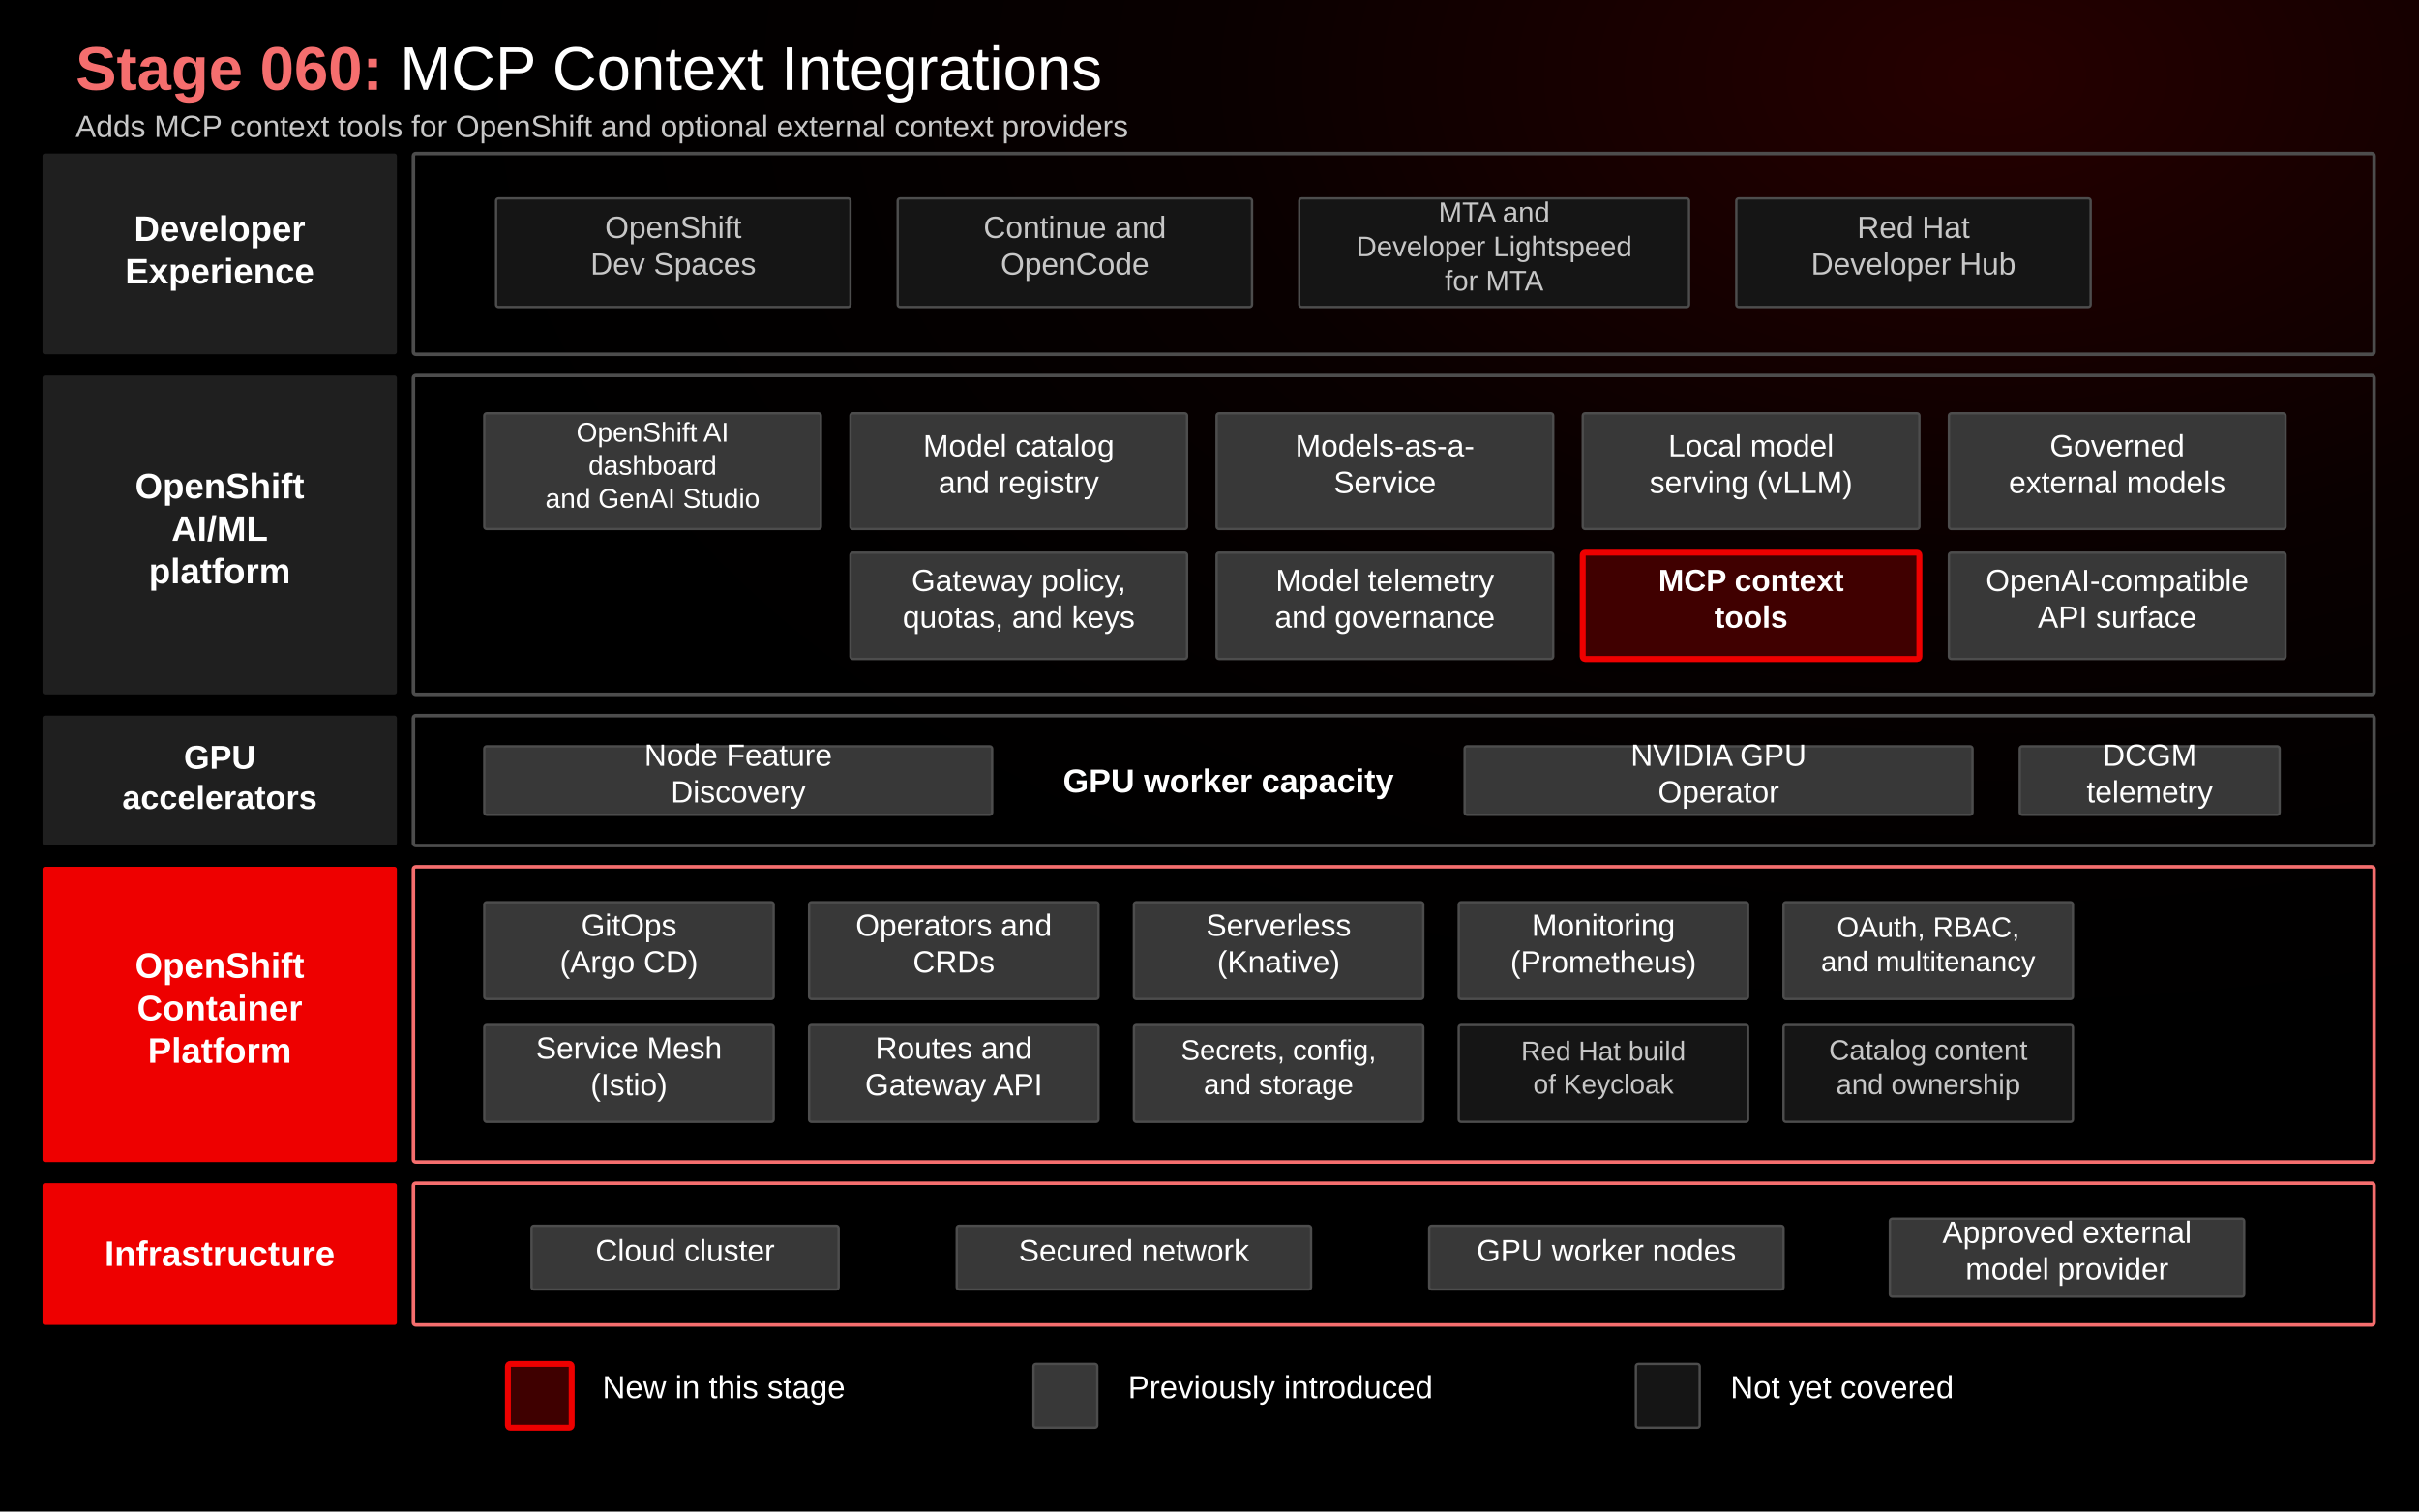
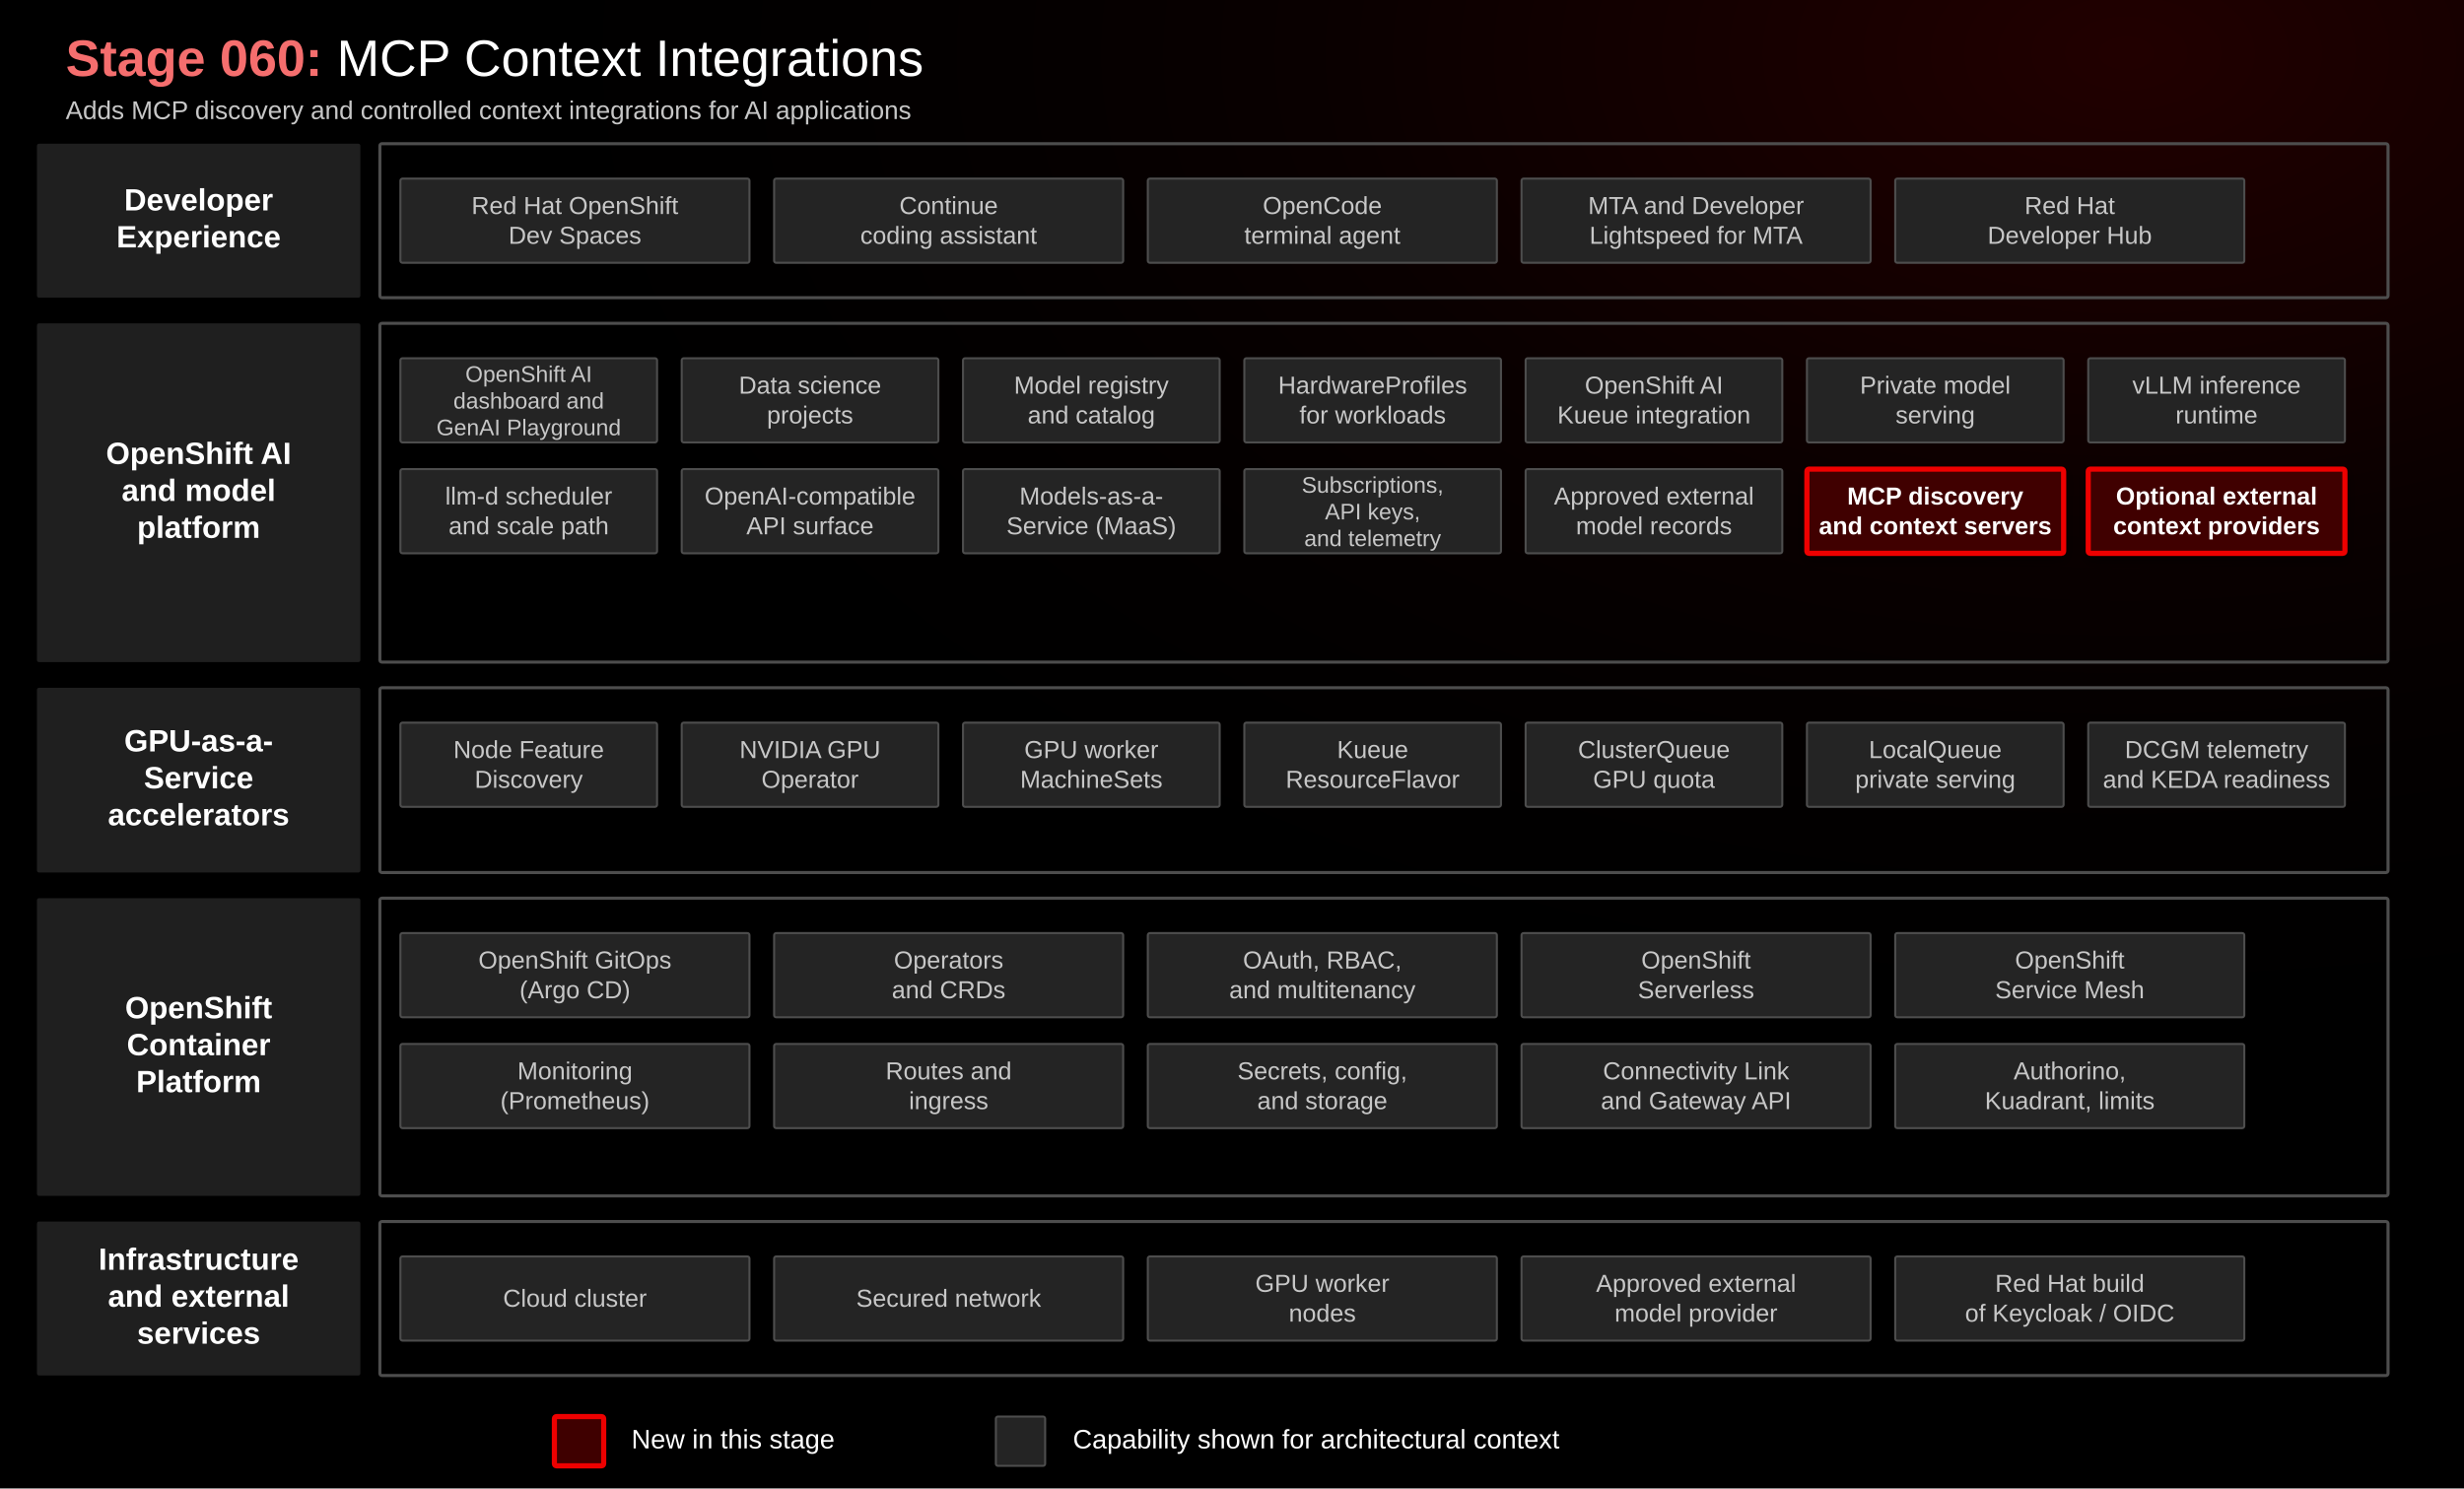
- <svg xmlns="http://www.w3.org/2000/svg" width="2048" height="1280" viewBox="0 0 2048 1280" role="img" aria-labelledby="title desc">
+ <svg xmlns="http://www.w3.org/2000/svg" width="2400" height="1450" viewBox="0 0 2400 1450" role="img" aria-labelledby="title desc">
  <style>.display{font-family:'Red Hat Display','Arial',sans-serif}.body{font-family:'Red Hat Text','Arial',sans-serif}.mono{font-family:'Red Hat Mono','Consolas',monospace}</style>
  <defs>
-     <radialGradient id="glow" cx="82%" cy="5%" r="70%">
-       <stop offset="0" stop-color="#ee0000" stop-opacity="0.16" />
-       <stop offset="0.45" stop-color="#ee0000" stop-opacity="0.04" />
+     <radialGradient id="glow" cx="86%" cy="4%" r="70%">
+       <stop offset="0" stop-color="#ee0000" stop-opacity="0.14" />
+       <stop offset="0.46" stop-color="#ee0000" stop-opacity="0.04" />
      <stop offset="1" stop-color="#000000" stop-opacity="0" />
    </radialGradient>
    <filter id="lift" x="-20%" y="-20%" width="140%" height="140%">
      <feDropShadow dx="0" dy="5" stdDeviation="5" flood-color="#000" flood-opacity="0.5" />
    </filter>
  </defs>
-   <rect width="2048" height="1280" fill="#000000" />
-   <rect width="2048" height="1280" fill="url(#glow)" />
-   <text x="64" y="76" class="display" font-size="52" fill="#ffffff" font-weight="400">
+   <rect width="2400" height="1450" fill="#000000" />
+   <rect width="2400" height="1450" fill="url(#glow)" />
+   <text x="64" y="74" class="display" font-size="50" fill="#ffffff" font-weight="400">
    <tspan fill="#f56e6e" font-weight="700">Stage 060:</tspan> MCP Context Integrations</text>
-   <text x="64" y="116" class="body" font-size="26" fill="#c7c7c7">Adds MCP context tools for OpenShift and optional external context providers</text>
-   <rect x="36" y="130" width="300" height="170" rx="2" fill="#1f1f1f" />
-   <text x="186" y="204" class="display" font-size="30" fill="#ffffff" font-weight="700" text-anchor="middle">Developer</text>
-   <text x="186" y="240" class="display" font-size="30" fill="#ffffff" font-weight="700" text-anchor="middle">Experience</text>
-   <rect x="350" y="130" width="1660" height="170" rx="2" fill="none" stroke="#4d4d4d" stroke-width="3" />
-   <rect x="36" y="318" width="300" height="270" rx="2" fill="#1f1f1f" />
-   <text x="186" y="422" class="display" font-size="30" fill="#ffffff" font-weight="700" text-anchor="middle">OpenShift</text>
-   <text x="186" y="458" class="display" font-size="30" fill="#ffffff" font-weight="700" text-anchor="middle">AI/ML</text>
-   <text x="186" y="494" class="display" font-size="30" fill="#ffffff" font-weight="700" text-anchor="middle">platform</text>
-   <rect x="350" y="318" width="1660" height="270" rx="2" fill="none" stroke="#4d4d4d" stroke-width="3" />
-   <rect x="36" y="606" width="300" height="110" rx="2" fill="#1f1f1f" />
-   <text x="186" y="651" class="display" font-size="28" fill="#ffffff" font-weight="700" text-anchor="middle">GPU</text>
-   <text x="186" y="685" class="display" font-size="28" fill="#ffffff" font-weight="700" text-anchor="middle">accelerators</text>
-   <rect x="350" y="606" width="1660" height="110" rx="2" fill="none" stroke="#4d4d4d" stroke-width="3" />
-   <rect x="36" y="734" width="300" height="250" rx="2" fill="#ee0000" />
-   <text x="186" y="828" class="display" font-size="30" fill="#ffffff" font-weight="700" text-anchor="middle">OpenShift</text>
-   <text x="186" y="864" class="display" font-size="30" fill="#ffffff" font-weight="700" text-anchor="middle">Container</text>
-   <text x="186" y="900" class="display" font-size="30" fill="#ffffff" font-weight="700" text-anchor="middle">Platform</text>
-   <rect x="350" y="734" width="1660" height="250" rx="2" fill="none" stroke="#f56e6e" stroke-width="3" />
-   <rect x="36" y="1002" width="300" height="120" rx="2" fill="#ee0000" />
-   <text x="186" y="1072" class="display" font-size="30" fill="#ffffff" font-weight="700" text-anchor="middle">Infrastructure</text>
-   <rect x="350" y="1002" width="1660" height="120" rx="2" fill="none" stroke="#f56e6e" stroke-width="3" />
-   <g>
-     <rect x="420" y="168" width="300" height="92" rx="2" fill="#151515" stroke="#4d4d4d" stroke-width="2" />
-     <text x="570" y="201.5" class="body" font-size="26" fill="#c7c7c7" font-weight="400" text-anchor="middle">OpenShift</text>
-     <text x="570" y="232.5" class="body" font-size="26" fill="#c7c7c7" font-weight="400" text-anchor="middle">Dev Spaces</text>
-   </g>
-   <g>
-     <rect x="760" y="168" width="300" height="92" rx="2" fill="#151515" stroke="#4d4d4d" stroke-width="2" />
-     <text x="910" y="201.5" class="body" font-size="26" fill="#c7c7c7" font-weight="400" text-anchor="middle">Continue and</text>
-     <text x="910" y="232.5" class="body" font-size="26" fill="#c7c7c7" font-weight="400" text-anchor="middle">OpenCode</text>
-   </g>
-   <g>
-     <rect x="1100" y="168" width="330" height="92" rx="2" fill="#151515" stroke="#4d4d4d" stroke-width="2" />
-     <text x="1265" y="188" class="body" font-size="24" fill="#c7c7c7" font-weight="400" text-anchor="middle">MTA and</text>
-     <text x="1265" y="217" class="body" font-size="24" fill="#c7c7c7" font-weight="400" text-anchor="middle">Developer Lightspeed</text>
-     <text x="1265" y="246" class="body" font-size="24" fill="#c7c7c7" font-weight="400" text-anchor="middle">for MTA</text>
-   </g>
-   <g>
-     <rect x="1470" y="168" width="300" height="92" rx="2" fill="#151515" stroke="#4d4d4d" stroke-width="2" />
-     <text x="1620" y="201.5" class="body" font-size="26" fill="#c7c7c7" font-weight="400" text-anchor="middle">Red Hat</text>
-     <text x="1620" y="232.5" class="body" font-size="26" fill="#c7c7c7" font-weight="400" text-anchor="middle">Developer Hub</text>
-   </g>
-   <g>
-     <rect x="410" y="350" width="285" height="98" rx="2" fill="#383838" stroke="#4d4d4d" stroke-width="2" />
-     <text x="552.5" y="374" class="body" font-size="23" fill="#ffffff" font-weight="400" text-anchor="middle">OpenShift AI</text>
-     <text x="552.5" y="402" class="body" font-size="23" fill="#ffffff" font-weight="400" text-anchor="middle">dashboard</text>
-     <text x="552.5" y="430" class="body" font-size="23" fill="#ffffff" font-weight="400" text-anchor="middle">and GenAI Studio</text>
-   </g>
-   <g>
-     <rect x="720" y="350" width="285" height="98" rx="2" fill="#383838" stroke="#4d4d4d" stroke-width="2" />
-     <text x="862.5" y="386.5" class="body" font-size="26" fill="#ffffff" font-weight="400" text-anchor="middle">Model catalog</text>
-     <text x="862.5" y="417.5" class="body" font-size="26" fill="#ffffff" font-weight="400" text-anchor="middle">and registry</text>
-   </g>
-   <g>
-     <rect x="1030" y="350" width="285" height="98" rx="2" fill="#383838" stroke="#4d4d4d" stroke-width="2" />
-     <text x="1172.5" y="386.5" class="body" font-size="26" fill="#ffffff" font-weight="400" text-anchor="middle">Models-as-a-</text>
-     <text x="1172.5" y="417.5" class="body" font-size="26" fill="#ffffff" font-weight="400" text-anchor="middle">Service</text>
-   </g>
-   <g>
-     <rect x="1340" y="350" width="285" height="98" rx="2" fill="#383838" stroke="#4d4d4d" stroke-width="2" />
-     <text x="1482.5" y="386.5" class="body" font-size="26" fill="#ffffff" font-weight="400" text-anchor="middle">Local model</text>
-     <text x="1482.5" y="417.5" class="body" font-size="26" fill="#ffffff" font-weight="400" text-anchor="middle">serving (vLLM)</text>
-   </g>
-   <g>
-     <rect x="1650" y="350" width="285" height="98" rx="2" fill="#383838" stroke="#4d4d4d" stroke-width="2" />
-     <text x="1792.5" y="386.5" class="body" font-size="26" fill="#ffffff" font-weight="400" text-anchor="middle">Governed</text>
-     <text x="1792.5" y="417.5" class="body" font-size="26" fill="#ffffff" font-weight="400" text-anchor="middle">external models</text>
-   </g>
-   <g>
-     <rect x="720" y="468" width="285" height="90" rx="2" fill="#383838" stroke="#4d4d4d" stroke-width="2" />
-     <text x="862.5" y="500.5" class="body" font-size="26" fill="#ffffff" font-weight="400" text-anchor="middle">Gateway policy,</text>
-     <text x="862.5" y="531.5" class="body" font-size="26" fill="#ffffff" font-weight="400" text-anchor="middle">quotas, and keys</text>
-   </g>
-   <g>
-     <rect x="1030" y="468" width="285" height="90" rx="2" fill="#383838" stroke="#4d4d4d" stroke-width="2" />
-     <text x="1172.5" y="500.5" class="body" font-size="26" fill="#ffffff" font-weight="400" text-anchor="middle">Model telemetry</text>
-     <text x="1172.5" y="531.5" class="body" font-size="26" fill="#ffffff" font-weight="400" text-anchor="middle">and governance</text>
+   <text x="64" y="116" class="body" font-size="25" fill="#c7c7c7">Adds MCP discovery and controlled context integrations for AI applications</text>
+   <rect x="36" y="140" width="315" height="150" rx="2" fill="#1f1f1f" />
+   <text x="193.5" y="205" class="body" font-size="30" fill="#ffffff" font-weight="700" text-anchor="middle">Developer</text>
+   <text x="193.5" y="241" class="body" font-size="30" fill="#ffffff" font-weight="700" text-anchor="middle">Experience</text>
+   <rect x="370" y="140" width="1956" height="150" rx="2" fill="none" stroke="#4d4d4d" stroke-width="3" />
+   <g>
+     <rect x="390" y="174" width="340" height="82" rx="2" fill="#242424" stroke="#4d4d4d" stroke-width="2" />
+     <text x="560" y="208.5" class="body" font-size="24" fill="#c7c7c7" font-weight="400" text-anchor="middle">Red Hat OpenShift</text>
+     <text x="560" y="237.5" class="body" font-size="24" fill="#c7c7c7" font-weight="400" text-anchor="middle">Dev Spaces</text>
+   </g>
+   <g>
+     <rect x="754" y="174" width="340" height="82" rx="2" fill="#242424" stroke="#4d4d4d" stroke-width="2" />
+     <text x="924" y="208.5" class="body" font-size="24" fill="#c7c7c7" font-weight="400" text-anchor="middle">Continue</text>
+     <text x="924" y="237.5" class="body" font-size="24" fill="#c7c7c7" font-weight="400" text-anchor="middle">coding assistant</text>
+   </g>
+   <g>
+     <rect x="1118" y="174" width="340" height="82" rx="2" fill="#242424" stroke="#4d4d4d" stroke-width="2" />
+     <text x="1288" y="208.5" class="body" font-size="24" fill="#c7c7c7" font-weight="400" text-anchor="middle">OpenCode</text>
+     <text x="1288" y="237.5" class="body" font-size="24" fill="#c7c7c7" font-weight="400" text-anchor="middle">terminal agent</text>
+   </g>
+   <g>
+     <rect x="1482" y="174" width="340" height="82" rx="2" fill="#242424" stroke="#4d4d4d" stroke-width="2" />
+     <text x="1652" y="208.5" class="body" font-size="24" fill="#c7c7c7" font-weight="400" text-anchor="middle">MTA and Developer</text>
+     <text x="1652" y="237.5" class="body" font-size="24" fill="#c7c7c7" font-weight="400" text-anchor="middle">Lightspeed for MTA</text>
+   </g>
+   <g>
+     <rect x="1846" y="174" width="340" height="82" rx="2" fill="#242424" stroke="#4d4d4d" stroke-width="2" />
+     <text x="2016" y="208.5" class="body" font-size="24" fill="#c7c7c7" font-weight="400" text-anchor="middle">Red Hat</text>
+     <text x="2016" y="237.5" class="body" font-size="24" fill="#c7c7c7" font-weight="400" text-anchor="middle">Developer Hub</text>
+   </g>
+   <rect x="36" y="315" width="315" height="330" rx="2" fill="#1f1f1f" />
+   <text x="193.5" y="452" class="body" font-size="30" fill="#ffffff" font-weight="700" text-anchor="middle">OpenShift AI</text>
+   <text x="193.5" y="488" class="body" font-size="30" fill="#ffffff" font-weight="700" text-anchor="middle">and model</text>
+   <text x="193.5" y="524" class="body" font-size="30" fill="#ffffff" font-weight="700" text-anchor="middle">platform</text>
+   <rect x="370" y="315" width="1956" height="330" rx="2" fill="none" stroke="#4d4d4d" stroke-width="3" />
+   <g>
+     <rect x="390" y="349" width="250" height="82" rx="2" fill="#242424" stroke="#4d4d4d" stroke-width="2" />
+     <text x="515" y="372" class="body" font-size="22" fill="#c7c7c7" font-weight="400" text-anchor="middle">OpenShift AI</text>
+     <text x="515" y="398" class="body" font-size="22" fill="#c7c7c7" font-weight="400" text-anchor="middle">dashboard and</text>
+     <text x="515" y="424" class="body" font-size="22" fill="#c7c7c7" font-weight="400" text-anchor="middle">GenAI Playground</text>
+   </g>
+   <g>
+     <rect x="664" y="349" width="250" height="82" rx="2" fill="#242424" stroke="#4d4d4d" stroke-width="2" />
+     <text x="789" y="383.5" class="body" font-size="24" fill="#c7c7c7" font-weight="400" text-anchor="middle">Data science</text>
+     <text x="789" y="412.5" class="body" font-size="24" fill="#c7c7c7" font-weight="400" text-anchor="middle">projects</text>
+   </g>
+   <g>
+     <rect x="938" y="349" width="250" height="82" rx="2" fill="#242424" stroke="#4d4d4d" stroke-width="2" />
+     <text x="1063" y="383.5" class="body" font-size="24" fill="#c7c7c7" font-weight="400" text-anchor="middle">Model registry</text>
+     <text x="1063" y="412.5" class="body" font-size="24" fill="#c7c7c7" font-weight="400" text-anchor="middle">and catalog</text>
+   </g>
+   <g>
+     <rect x="1212" y="349" width="250" height="82" rx="2" fill="#242424" stroke="#4d4d4d" stroke-width="2" />
+     <text x="1337" y="383.5" class="body" font-size="24" fill="#c7c7c7" font-weight="400" text-anchor="middle">HardwareProfiles</text>
+     <text x="1337" y="412.5" class="body" font-size="24" fill="#c7c7c7" font-weight="400" text-anchor="middle">for workloads</text>
+   </g>
+   <g>
+     <rect x="1486" y="349" width="250" height="82" rx="2" fill="#242424" stroke="#4d4d4d" stroke-width="2" />
+     <text x="1611" y="383.5" class="body" font-size="24" fill="#c7c7c7" font-weight="400" text-anchor="middle">OpenShift AI</text>
+     <text x="1611" y="412.5" class="body" font-size="24" fill="#c7c7c7" font-weight="400" text-anchor="middle">Kueue integration</text>
+   </g>
+   <g>
+     <rect x="1760" y="349" width="250" height="82" rx="2" fill="#242424" stroke="#4d4d4d" stroke-width="2" />
+     <text x="1885" y="383.5" class="body" font-size="24" fill="#c7c7c7" font-weight="400" text-anchor="middle">Private model</text>
+     <text x="1885" y="412.5" class="body" font-size="24" fill="#c7c7c7" font-weight="400" text-anchor="middle">serving</text>
+   </g>
+   <g>
+     <rect x="2034" y="349" width="250" height="82" rx="2" fill="#242424" stroke="#4d4d4d" stroke-width="2" />
+     <text x="2159" y="383.5" class="body" font-size="24" fill="#c7c7c7" font-weight="400" text-anchor="middle">vLLM inference</text>
+     <text x="2159" y="412.5" class="body" font-size="24" fill="#c7c7c7" font-weight="400" text-anchor="middle">runtime</text>
+   </g>
+   <g>
+     <rect x="390" y="457" width="250" height="82" rx="2" fill="#242424" stroke="#4d4d4d" stroke-width="2" />
+     <text x="515" y="491.5" class="body" font-size="24" fill="#c7c7c7" font-weight="400" text-anchor="middle">llm-d scheduler</text>
+     <text x="515" y="520.5" class="body" font-size="24" fill="#c7c7c7" font-weight="400" text-anchor="middle">and scale path</text>
+   </g>
+   <g>
+     <rect x="664" y="457" width="250" height="82" rx="2" fill="#242424" stroke="#4d4d4d" stroke-width="2" />
+     <text x="789" y="491.5" class="body" font-size="24" fill="#c7c7c7" font-weight="400" text-anchor="middle">OpenAI-compatible</text>
+     <text x="789" y="520.5" class="body" font-size="24" fill="#c7c7c7" font-weight="400" text-anchor="middle">API surface</text>
+   </g>
+   <g>
+     <rect x="938" y="457" width="250" height="82" rx="2" fill="#242424" stroke="#4d4d4d" stroke-width="2" />
+     <text x="1063" y="491.5" class="body" font-size="24" fill="#c7c7c7" font-weight="400" text-anchor="middle">Models-as-a-</text>
+     <text x="1063" y="520.5" class="body" font-size="24" fill="#c7c7c7" font-weight="400" text-anchor="middle">Service (MaaS)</text>
+   </g>
+   <g>
+     <rect x="1212" y="457" width="250" height="82" rx="2" fill="#242424" stroke="#4d4d4d" stroke-width="2" />
+     <text x="1337" y="480" class="body" font-size="22" fill="#c7c7c7" font-weight="400" text-anchor="middle">Subscriptions,</text>
+     <text x="1337" y="506" class="body" font-size="22" fill="#c7c7c7" font-weight="400" text-anchor="middle">API keys,</text>
+     <text x="1337" y="532" class="body" font-size="22" fill="#c7c7c7" font-weight="400" text-anchor="middle">and telemetry</text>
+   </g>
+   <g>
+     <rect x="1486" y="457" width="250" height="82" rx="2" fill="#242424" stroke="#4d4d4d" stroke-width="2" />
+     <text x="1611" y="491.5" class="body" font-size="24" fill="#c7c7c7" font-weight="400" text-anchor="middle">Approved external</text>
+     <text x="1611" y="520.5" class="body" font-size="24" fill="#c7c7c7" font-weight="400" text-anchor="middle">model records</text>
  </g>
  <g filter="url(#lift)">
-     <rect x="1340" y="468" width="285" height="90" rx="2" fill="#3f0000" stroke="#ee0000" stroke-width="5" />
-     <text x="1482.5" y="500.5" class="body" font-size="26" fill="#ffffff" font-weight="700" text-anchor="middle">MCP context</text>
-     <text x="1482.5" y="531.5" class="body" font-size="26" fill="#ffffff" font-weight="700" text-anchor="middle">tools</text>
-   </g>
-   <g>
-     <rect x="1650" y="468" width="285" height="90" rx="2" fill="#383838" stroke="#4d4d4d" stroke-width="2" />
-     <text x="1792.5" y="500.5" class="body" font-size="26" fill="#ffffff" font-weight="400" text-anchor="middle">OpenAI-compatible</text>
-     <text x="1792.5" y="531.5" class="body" font-size="26" fill="#ffffff" font-weight="400" text-anchor="middle">API surface</text>
-   </g>
-   <g>
-     <rect x="410" y="632" width="430" height="58" rx="2" fill="#383838" stroke="#4d4d4d" stroke-width="2" />
-     <text x="625" y="648.5" class="body" font-size="26" fill="#ffffff" font-weight="400" text-anchor="middle">Node Feature</text>
-     <text x="625" y="679.5" class="body" font-size="26" fill="#ffffff" font-weight="400" text-anchor="middle">Discovery</text>
-   </g>
-   <text x="1040" y="671" class="display" font-size="28" fill="#ffffff" font-weight="700" text-anchor="middle">GPU worker capacity</text>
-   <g>
-     <rect x="1240" y="632" width="430" height="58" rx="2" fill="#383838" stroke="#4d4d4d" stroke-width="2" />
-     <text x="1455" y="648.5" class="body" font-size="26" fill="#ffffff" font-weight="400" text-anchor="middle">NVIDIA GPU</text>
-     <text x="1455" y="679.5" class="body" font-size="26" fill="#ffffff" font-weight="400" text-anchor="middle">Operator</text>
-   </g>
-   <g>
-     <rect x="1710" y="632" width="220" height="58" rx="2" fill="#383838" stroke="#4d4d4d" stroke-width="2" />
-     <text x="1820" y="648.5" class="body" font-size="26" fill="#ffffff" font-weight="400" text-anchor="middle">DCGM</text>
-     <text x="1820" y="679.5" class="body" font-size="26" fill="#ffffff" font-weight="400" text-anchor="middle">telemetry</text>
-   </g>
-   <g>
-     <rect x="410" y="764" width="245" height="82" rx="2" fill="#383838" stroke="#4d4d4d" stroke-width="2" />
-     <text x="532.5" y="792.5" class="body" font-size="26" fill="#ffffff" font-weight="400" text-anchor="middle">GitOps</text>
-     <text x="532.5" y="823.5" class="body" font-size="26" fill="#ffffff" font-weight="400" text-anchor="middle">(Argo CD)</text>
-   </g>
-   <g>
-     <rect x="685" y="764" width="245" height="82" rx="2" fill="#383838" stroke="#4d4d4d" stroke-width="2" />
-     <text x="807.5" y="792.5" class="body" font-size="26" fill="#ffffff" font-weight="400" text-anchor="middle">Operators and</text>
-     <text x="807.5" y="823.5" class="body" font-size="26" fill="#ffffff" font-weight="400" text-anchor="middle">CRDs</text>
-   </g>
-   <g>
-     <rect x="960" y="764" width="245" height="82" rx="2" fill="#383838" stroke="#4d4d4d" stroke-width="2" />
-     <text x="1082.5" y="792.5" class="body" font-size="26" fill="#ffffff" font-weight="400" text-anchor="middle">Serverless</text>
-     <text x="1082.5" y="823.5" class="body" font-size="26" fill="#ffffff" font-weight="400" text-anchor="middle">(Knative)</text>
-   </g>
-   <g>
-     <rect x="1235" y="764" width="245" height="82" rx="2" fill="#383838" stroke="#4d4d4d" stroke-width="2" />
-     <text x="1357.5" y="792.5" class="body" font-size="26" fill="#ffffff" font-weight="400" text-anchor="middle">Monitoring</text>
-     <text x="1357.5" y="823.5" class="body" font-size="26" fill="#ffffff" font-weight="400" text-anchor="middle">(Prometheus)</text>
-   </g>
-   <g>
-     <rect x="1510" y="764" width="245" height="82" rx="2" fill="#383838" stroke="#4d4d4d" stroke-width="2" />
-     <text x="1632.5" y="793.5" class="body" font-size="24" fill="#ffffff" font-weight="400" text-anchor="middle">OAuth, RBAC,</text>
-     <text x="1632.5" y="822.5" class="body" font-size="24" fill="#ffffff" font-weight="400" text-anchor="middle">and multitenancy</text>
-   </g>
-   <g>
-     <rect x="410" y="868" width="245" height="82" rx="2" fill="#383838" stroke="#4d4d4d" stroke-width="2" />
-     <text x="532.5" y="896.5" class="body" font-size="26" fill="#ffffff" font-weight="400" text-anchor="middle">Service Mesh</text>
-     <text x="532.5" y="927.5" class="body" font-size="26" fill="#ffffff" font-weight="400" text-anchor="middle">(Istio)</text>
-   </g>
-   <g>
-     <rect x="685" y="868" width="245" height="82" rx="2" fill="#383838" stroke="#4d4d4d" stroke-width="2" />
-     <text x="807.5" y="896.5" class="body" font-size="26" fill="#ffffff" font-weight="400" text-anchor="middle">Routes and</text>
-     <text x="807.5" y="927.5" class="body" font-size="26" fill="#ffffff" font-weight="400" text-anchor="middle">Gateway API</text>
-   </g>
-   <g>
-     <rect x="960" y="868" width="245" height="82" rx="2" fill="#383838" stroke="#4d4d4d" stroke-width="2" />
-     <text x="1082.5" y="897.5" class="body" font-size="24" fill="#ffffff" font-weight="400" text-anchor="middle">Secrets, config,</text>
-     <text x="1082.5" y="926.5" class="body" font-size="24" fill="#ffffff" font-weight="400" text-anchor="middle">and storage</text>
-   </g>
-   <g>
-     <rect x="1235" y="868" width="245" height="82" rx="2" fill="#151515" stroke="#4d4d4d" stroke-width="2" />
-     <text x="1357.5" y="898" class="body" font-size="23" fill="#c7c7c7" font-weight="400" text-anchor="middle">Red Hat build</text>
-     <text x="1357.5" y="926" class="body" font-size="23" fill="#c7c7c7" font-weight="400" text-anchor="middle">of Keycloak</text>
-   </g>
-   <g>
-     <rect x="1510" y="868" width="245" height="82" rx="2" fill="#151515" stroke="#4d4d4d" stroke-width="2" />
-     <text x="1632.5" y="897.5" class="body" font-size="24" fill="#c7c7c7" font-weight="400" text-anchor="middle">Catalog content</text>
-     <text x="1632.5" y="926.5" class="body" font-size="24" fill="#c7c7c7" font-weight="400" text-anchor="middle">and ownership</text>
-   </g>
-   <g>
-     <rect x="450" y="1038" width="260" height="54" rx="2" fill="#383838" stroke="#4d4d4d" stroke-width="2" />
-     <text x="580" y="1068" class="body" font-size="26" fill="#ffffff" font-weight="400" text-anchor="middle">Cloud cluster</text>
-   </g>
-   <g>
-     <rect x="810" y="1038" width="300" height="54" rx="2" fill="#383838" stroke="#4d4d4d" stroke-width="2" />
-     <text x="960" y="1068" class="body" font-size="26" fill="#ffffff" font-weight="400" text-anchor="middle">Secured network</text>
-   </g>
-   <g>
-     <rect x="1210" y="1038" width="300" height="54" rx="2" fill="#383838" stroke="#4d4d4d" stroke-width="2" />
-     <text x="1360" y="1068" class="body" font-size="26" fill="#ffffff" font-weight="400" text-anchor="middle">GPU worker nodes</text>
-   </g>
-   <g>
-     <rect x="1600" y="1032" width="300" height="66" rx="2" fill="#383838" stroke="#4d4d4d" stroke-width="2" />
-     <text x="1750" y="1052.5" class="body" font-size="26" fill="#ffffff" font-weight="400" text-anchor="middle">Approved external</text>
-     <text x="1750" y="1083.5" class="body" font-size="26" fill="#ffffff" font-weight="400" text-anchor="middle">model provider</text>
-   </g>
-   <g>
-     <rect x="430" y="1155" width="54" height="54" rx="2" fill="#3f0000" stroke="#ee0000" stroke-width="5" />
-     <text x="510" y="1184" class="body" font-size="27" fill="#ffffff">New in this stage</text>
-     <rect x="875" y="1155" width="54" height="54" rx="2" fill="#383838" stroke="#4d4d4d" stroke-width="2" />
-     <text x="955" y="1184" class="body" font-size="27" fill="#ffffff">Previously introduced</text>
-     <rect x="1385" y="1155" width="54" height="54" rx="2" fill="#151515" stroke="#4d4d4d" stroke-width="2" />
-     <text x="1465" y="1184" class="body" font-size="27" fill="#ffffff">Not yet covered</text>
+     <rect x="1760" y="457" width="250" height="82" rx="2" fill="#3f0000" stroke="#ee0000" stroke-width="5" />
+     <text x="1885" y="491.5" class="body" font-size="24" fill="#ffffff" font-weight="700" text-anchor="middle">MCP discovery</text>
+     <text x="1885" y="520.5" class="body" font-size="24" fill="#ffffff" font-weight="700" text-anchor="middle">and context servers</text>
+   </g>
+   <g filter="url(#lift)">
+     <rect x="2034" y="457" width="250" height="82" rx="2" fill="#3f0000" stroke="#ee0000" stroke-width="5" />
+     <text x="2159" y="491.5" class="body" font-size="24" fill="#ffffff" font-weight="700" text-anchor="middle">Optional external</text>
+     <text x="2159" y="520.5" class="body" font-size="24" fill="#ffffff" font-weight="700" text-anchor="middle">context providers</text>
+   </g>
+   <rect x="36" y="670" width="315" height="180" rx="2" fill="#1f1f1f" />
+   <text x="193.5" y="732" class="body" font-size="30" fill="#ffffff" font-weight="700" text-anchor="middle">GPU-as-a-</text>
+   <text x="193.5" y="768" class="body" font-size="30" fill="#ffffff" font-weight="700" text-anchor="middle">Service</text>
+   <text x="193.5" y="804" class="body" font-size="30" fill="#ffffff" font-weight="700" text-anchor="middle">accelerators</text>
+   <rect x="370" y="670" width="1956" height="180" rx="2" fill="none" stroke="#4d4d4d" stroke-width="3" />
+   <g>
+     <rect x="390" y="704" width="250" height="82" rx="2" fill="#242424" stroke="#4d4d4d" stroke-width="2" />
+     <text x="515" y="738.5" class="body" font-size="24" fill="#c7c7c7" font-weight="400" text-anchor="middle">Node Feature</text>
+     <text x="515" y="767.5" class="body" font-size="24" fill="#c7c7c7" font-weight="400" text-anchor="middle">Discovery</text>
+   </g>
+   <g>
+     <rect x="664" y="704" width="250" height="82" rx="2" fill="#242424" stroke="#4d4d4d" stroke-width="2" />
+     <text x="789" y="738.5" class="body" font-size="24" fill="#c7c7c7" font-weight="400" text-anchor="middle">NVIDIA GPU</text>
+     <text x="789" y="767.5" class="body" font-size="24" fill="#c7c7c7" font-weight="400" text-anchor="middle">Operator</text>
+   </g>
+   <g>
+     <rect x="938" y="704" width="250" height="82" rx="2" fill="#242424" stroke="#4d4d4d" stroke-width="2" />
+     <text x="1063" y="738.5" class="body" font-size="24" fill="#c7c7c7" font-weight="400" text-anchor="middle">GPU worker</text>
+     <text x="1063" y="767.5" class="body" font-size="24" fill="#c7c7c7" font-weight="400" text-anchor="middle">MachineSets</text>
+   </g>
+   <g>
+     <rect x="1212" y="704" width="250" height="82" rx="2" fill="#242424" stroke="#4d4d4d" stroke-width="2" />
+     <text x="1337" y="738.5" class="body" font-size="24" fill="#c7c7c7" font-weight="400" text-anchor="middle">Kueue</text>
+     <text x="1337" y="767.5" class="body" font-size="24" fill="#c7c7c7" font-weight="400" text-anchor="middle">ResourceFlavor</text>
+   </g>
+   <g>
+     <rect x="1486" y="704" width="250" height="82" rx="2" fill="#242424" stroke="#4d4d4d" stroke-width="2" />
+     <text x="1611" y="738.5" class="body" font-size="24" fill="#c7c7c7" font-weight="400" text-anchor="middle">ClusterQueue</text>
+     <text x="1611" y="767.5" class="body" font-size="24" fill="#c7c7c7" font-weight="400" text-anchor="middle">GPU quota</text>
+   </g>
+   <g>
+     <rect x="1760" y="704" width="250" height="82" rx="2" fill="#242424" stroke="#4d4d4d" stroke-width="2" />
+     <text x="1885" y="738.5" class="body" font-size="24" fill="#c7c7c7" font-weight="400" text-anchor="middle">LocalQueue</text>
+     <text x="1885" y="767.5" class="body" font-size="24" fill="#c7c7c7" font-weight="400" text-anchor="middle">private serving</text>
+   </g>
+   <g>
+     <rect x="2034" y="704" width="250" height="82" rx="2" fill="#242424" stroke="#4d4d4d" stroke-width="2" />
+     <text x="2159" y="738.5" class="body" font-size="24" fill="#c7c7c7" font-weight="400" text-anchor="middle">DCGM telemetry</text>
+     <text x="2159" y="767.5" class="body" font-size="24" fill="#c7c7c7" font-weight="400" text-anchor="middle">and KEDA readiness</text>
+   </g>
+   <rect x="36" y="875" width="315" height="290" rx="2" fill="#1f1f1f" />
+   <text x="193.5" y="992" class="body" font-size="30" fill="#ffffff" font-weight="700" text-anchor="middle">OpenShift</text>
+   <text x="193.5" y="1028" class="body" font-size="30" fill="#ffffff" font-weight="700" text-anchor="middle">Container</text>
+   <text x="193.5" y="1064" class="body" font-size="30" fill="#ffffff" font-weight="700" text-anchor="middle">Platform</text>
+   <rect x="370" y="875" width="1956" height="290" rx="2" fill="none" stroke="#4d4d4d" stroke-width="3" />
+   <g>
+     <rect x="390" y="909" width="340" height="82" rx="2" fill="#242424" stroke="#4d4d4d" stroke-width="2" />
+     <text x="560" y="943.5" class="body" font-size="24" fill="#c7c7c7" font-weight="400" text-anchor="middle">OpenShift GitOps</text>
+     <text x="560" y="972.5" class="body" font-size="24" fill="#c7c7c7" font-weight="400" text-anchor="middle">(Argo CD)</text>
+   </g>
+   <g>
+     <rect x="754" y="909" width="340" height="82" rx="2" fill="#242424" stroke="#4d4d4d" stroke-width="2" />
+     <text x="924" y="943.5" class="body" font-size="24" fill="#c7c7c7" font-weight="400" text-anchor="middle">Operators</text>
+     <text x="924" y="972.5" class="body" font-size="24" fill="#c7c7c7" font-weight="400" text-anchor="middle">and CRDs</text>
+   </g>
+   <g>
+     <rect x="1118" y="909" width="340" height="82" rx="2" fill="#242424" stroke="#4d4d4d" stroke-width="2" />
+     <text x="1288" y="943.5" class="body" font-size="24" fill="#c7c7c7" font-weight="400" text-anchor="middle">OAuth, RBAC,</text>
+     <text x="1288" y="972.5" class="body" font-size="24" fill="#c7c7c7" font-weight="400" text-anchor="middle">and multitenancy</text>
+   </g>
+   <g>
+     <rect x="1482" y="909" width="340" height="82" rx="2" fill="#242424" stroke="#4d4d4d" stroke-width="2" />
+     <text x="1652" y="943.5" class="body" font-size="24" fill="#c7c7c7" font-weight="400" text-anchor="middle">OpenShift</text>
+     <text x="1652" y="972.5" class="body" font-size="24" fill="#c7c7c7" font-weight="400" text-anchor="middle">Serverless</text>
+   </g>
+   <g>
+     <rect x="1846" y="909" width="340" height="82" rx="2" fill="#242424" stroke="#4d4d4d" stroke-width="2" />
+     <text x="2016" y="943.5" class="body" font-size="24" fill="#c7c7c7" font-weight="400" text-anchor="middle">OpenShift</text>
+     <text x="2016" y="972.5" class="body" font-size="24" fill="#c7c7c7" font-weight="400" text-anchor="middle">Service Mesh</text>
+   </g>
+   <g>
+     <rect x="390" y="1017" width="340" height="82" rx="2" fill="#242424" stroke="#4d4d4d" stroke-width="2" />
+     <text x="560" y="1051.5" class="body" font-size="24" fill="#c7c7c7" font-weight="400" text-anchor="middle">Monitoring</text>
+     <text x="560" y="1080.5" class="body" font-size="24" fill="#c7c7c7" font-weight="400" text-anchor="middle">(Prometheus)</text>
+   </g>
+   <g>
+     <rect x="754" y="1017" width="340" height="82" rx="2" fill="#242424" stroke="#4d4d4d" stroke-width="2" />
+     <text x="924" y="1051.5" class="body" font-size="24" fill="#c7c7c7" font-weight="400" text-anchor="middle">Routes and</text>
+     <text x="924" y="1080.5" class="body" font-size="24" fill="#c7c7c7" font-weight="400" text-anchor="middle">ingress</text>
+   </g>
+   <g>
+     <rect x="1118" y="1017" width="340" height="82" rx="2" fill="#242424" stroke="#4d4d4d" stroke-width="2" />
+     <text x="1288" y="1051.5" class="body" font-size="24" fill="#c7c7c7" font-weight="400" text-anchor="middle">Secrets, config,</text>
+     <text x="1288" y="1080.5" class="body" font-size="24" fill="#c7c7c7" font-weight="400" text-anchor="middle">and storage</text>
+   </g>
+   <g>
+     <rect x="1482" y="1017" width="340" height="82" rx="2" fill="#242424" stroke="#4d4d4d" stroke-width="2" />
+     <text x="1652" y="1051.5" class="body" font-size="24" fill="#c7c7c7" font-weight="400" text-anchor="middle">Connectivity Link</text>
+     <text x="1652" y="1080.5" class="body" font-size="24" fill="#c7c7c7" font-weight="400" text-anchor="middle">and Gateway API</text>
+   </g>
+   <g>
+     <rect x="1846" y="1017" width="340" height="82" rx="2" fill="#242424" stroke="#4d4d4d" stroke-width="2" />
+     <text x="2016" y="1051.5" class="body" font-size="24" fill="#c7c7c7" font-weight="400" text-anchor="middle">Authorino,</text>
+     <text x="2016" y="1080.5" class="body" font-size="24" fill="#c7c7c7" font-weight="400" text-anchor="middle">Kuadrant, limits</text>
+   </g>
+   <rect x="36" y="1190" width="315" height="150" rx="2" fill="#1f1f1f" />
+   <text x="193.5" y="1237" class="body" font-size="30" fill="#ffffff" font-weight="700" text-anchor="middle">Infrastructure</text>
+   <text x="193.5" y="1273" class="body" font-size="30" fill="#ffffff" font-weight="700" text-anchor="middle">and external</text>
+   <text x="193.5" y="1309" class="body" font-size="30" fill="#ffffff" font-weight="700" text-anchor="middle">services</text>
+   <rect x="370" y="1190" width="1956" height="150" rx="2" fill="none" stroke="#4d4d4d" stroke-width="3" />
+   <g>
+     <rect x="390" y="1224" width="340" height="82" rx="2" fill="#242424" stroke="#4d4d4d" stroke-width="2" />
+     <text x="560" y="1273" class="body" font-size="24" fill="#c7c7c7" font-weight="400" text-anchor="middle">Cloud cluster</text>
+   </g>
+   <g>
+     <rect x="754" y="1224" width="340" height="82" rx="2" fill="#242424" stroke="#4d4d4d" stroke-width="2" />
+     <text x="924" y="1273" class="body" font-size="24" fill="#c7c7c7" font-weight="400" text-anchor="middle">Secured network</text>
+   </g>
+   <g>
+     <rect x="1118" y="1224" width="340" height="82" rx="2" fill="#242424" stroke="#4d4d4d" stroke-width="2" />
+     <text x="1288" y="1258.5" class="body" font-size="24" fill="#c7c7c7" font-weight="400" text-anchor="middle">GPU worker</text>
+     <text x="1288" y="1287.5" class="body" font-size="24" fill="#c7c7c7" font-weight="400" text-anchor="middle">nodes</text>
+   </g>
+   <g>
+     <rect x="1482" y="1224" width="340" height="82" rx="2" fill="#242424" stroke="#4d4d4d" stroke-width="2" />
+     <text x="1652" y="1258.5" class="body" font-size="24" fill="#c7c7c7" font-weight="400" text-anchor="middle">Approved external</text>
+     <text x="1652" y="1287.5" class="body" font-size="24" fill="#c7c7c7" font-weight="400" text-anchor="middle">model provider</text>
+   </g>
+   <g>
+     <rect x="1846" y="1224" width="340" height="82" rx="2" fill="#242424" stroke="#4d4d4d" stroke-width="2" />
+     <text x="2016" y="1258.5" class="body" font-size="24" fill="#c7c7c7" font-weight="400" text-anchor="middle">Red Hat build</text>
+     <text x="2016" y="1287.5" class="body" font-size="24" fill="#c7c7c7" font-weight="400" text-anchor="middle">of Keycloak / OIDC</text>
+   </g>
+   <g>
+     <rect x="540" y="1380" width="48" height="48" rx="2" fill="#3f0000" stroke="#ee0000" stroke-width="5" />
+     <text x="615" y="1411" class="body" font-size="26" fill="#ffffff">New in this stage</text>
+     <rect x="970" y="1380" width="48" height="48" rx="2" fill="#242424" stroke="#4d4d4d" stroke-width="2" />
+     <text x="1045" y="1411" class="body" font-size="26" fill="#ffffff">Capability shown for architectural context</text>
  </g>
</svg>
